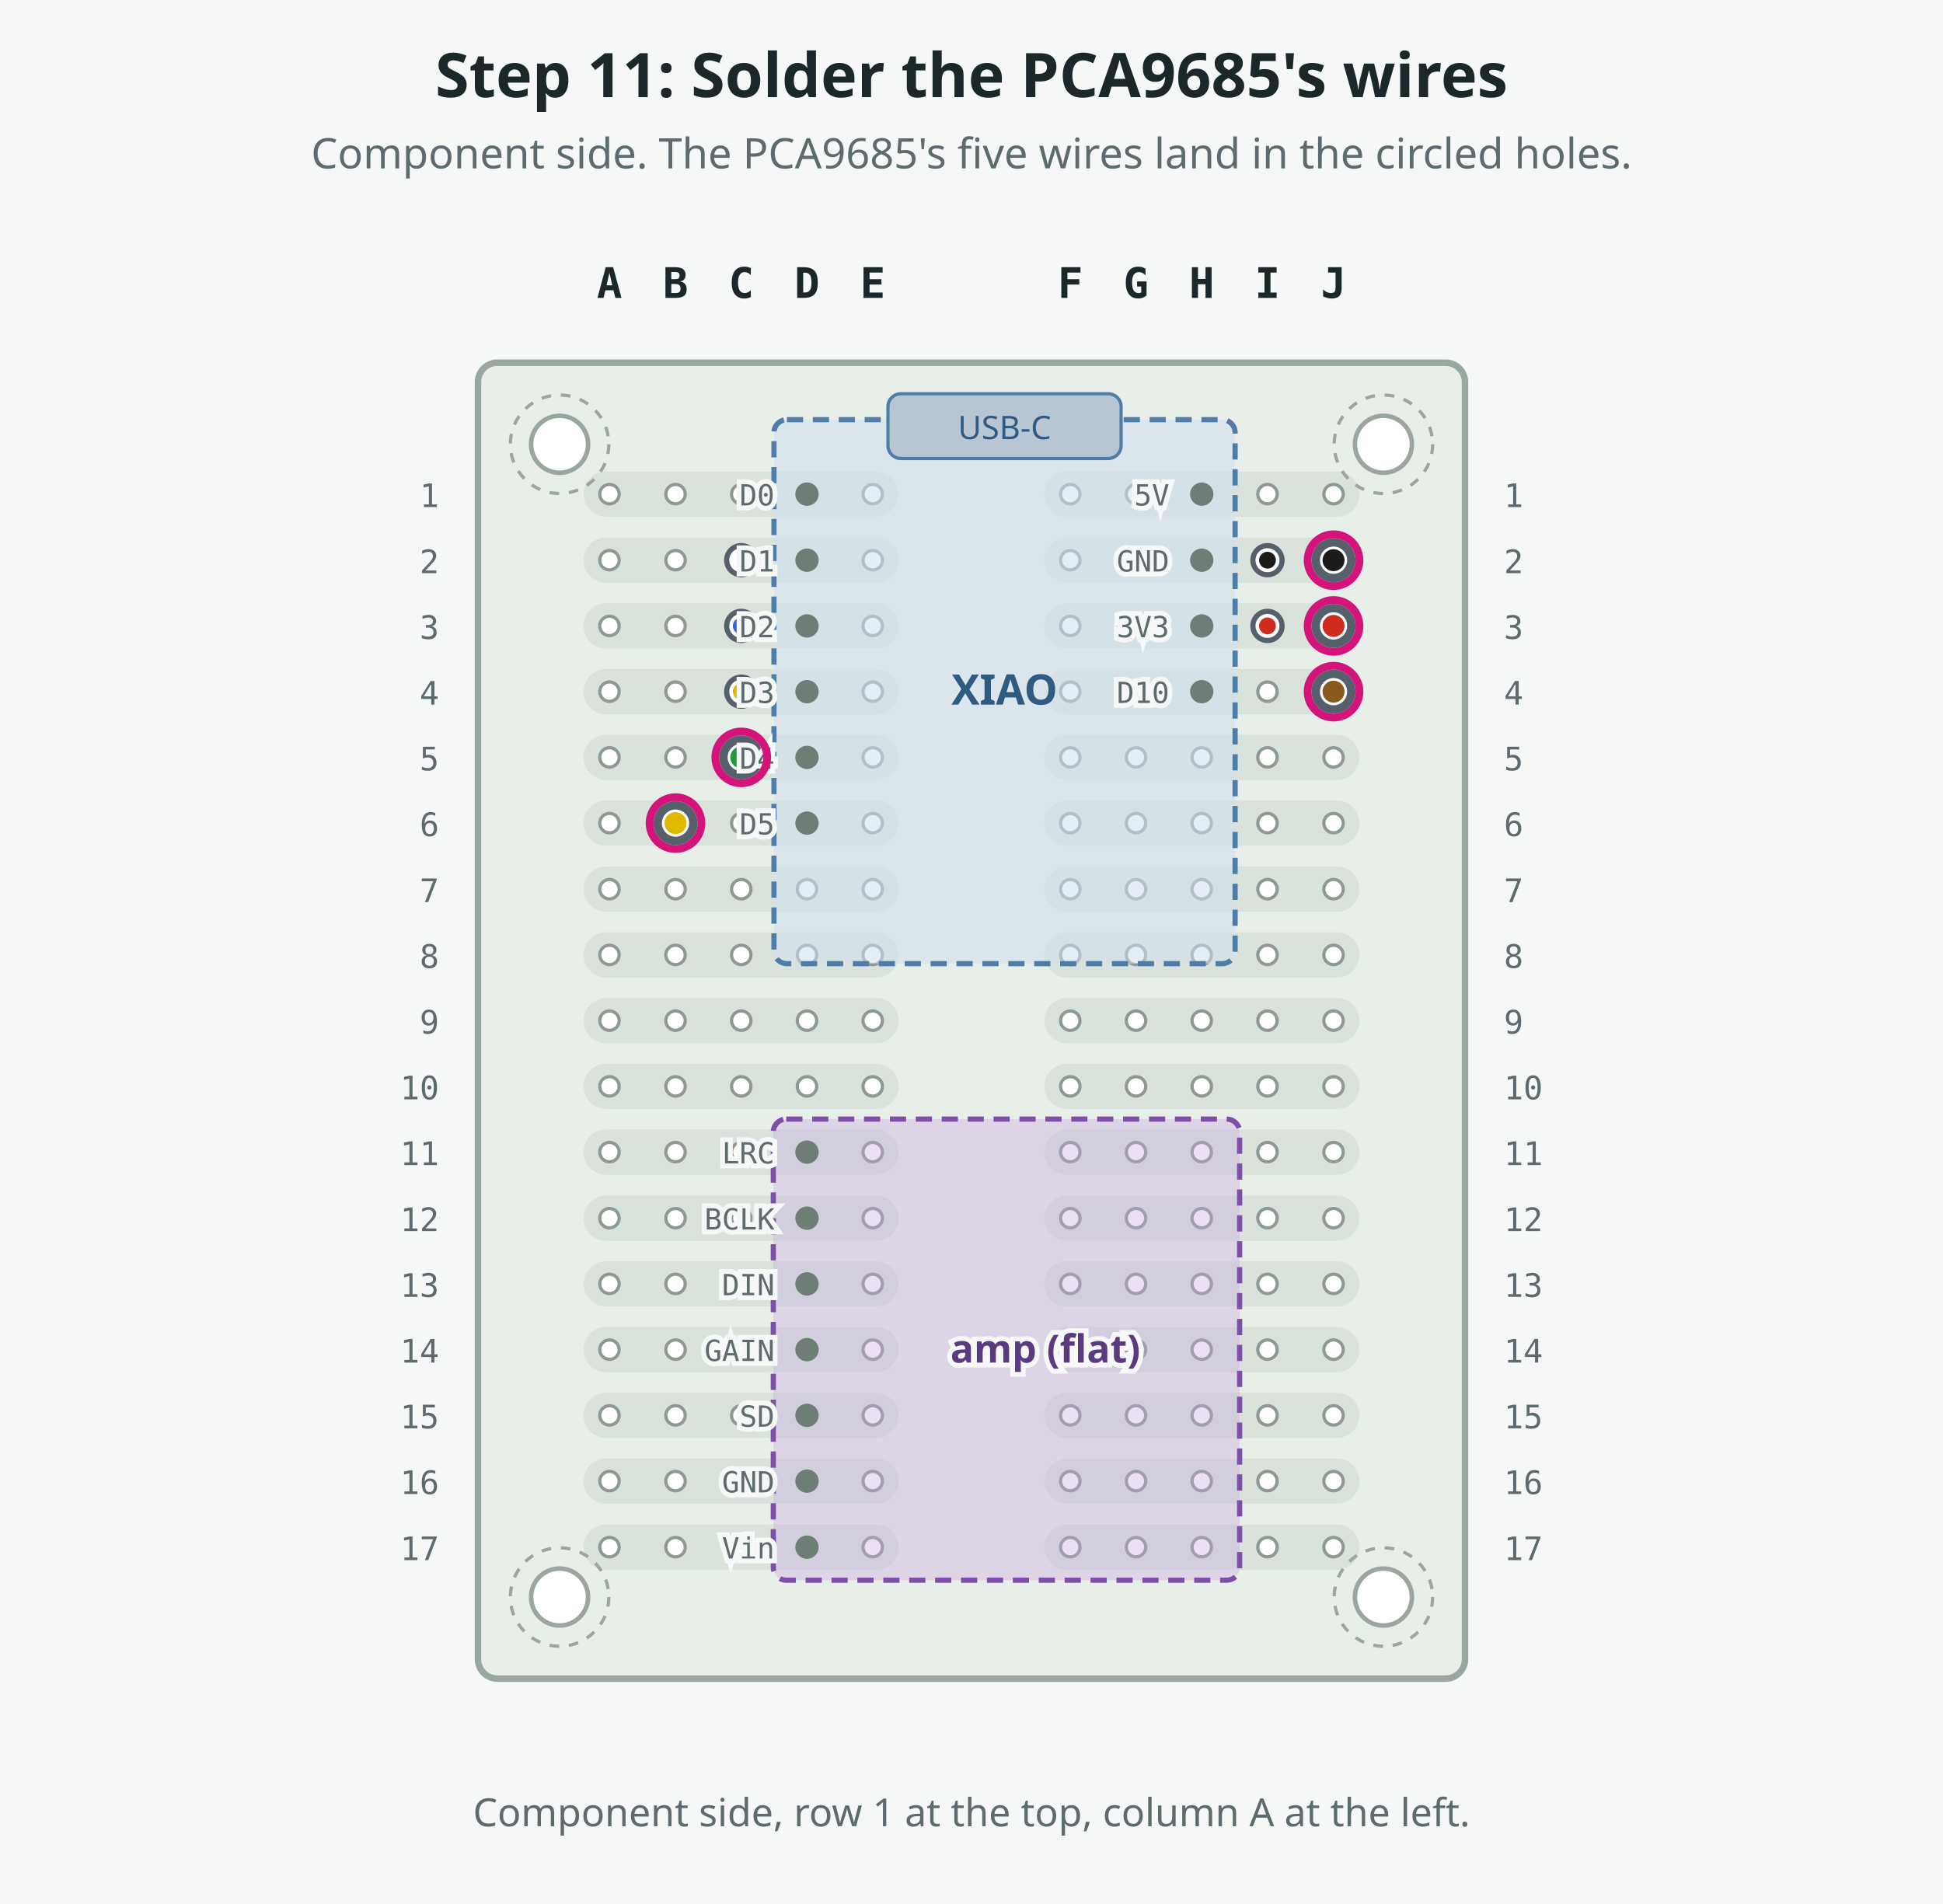
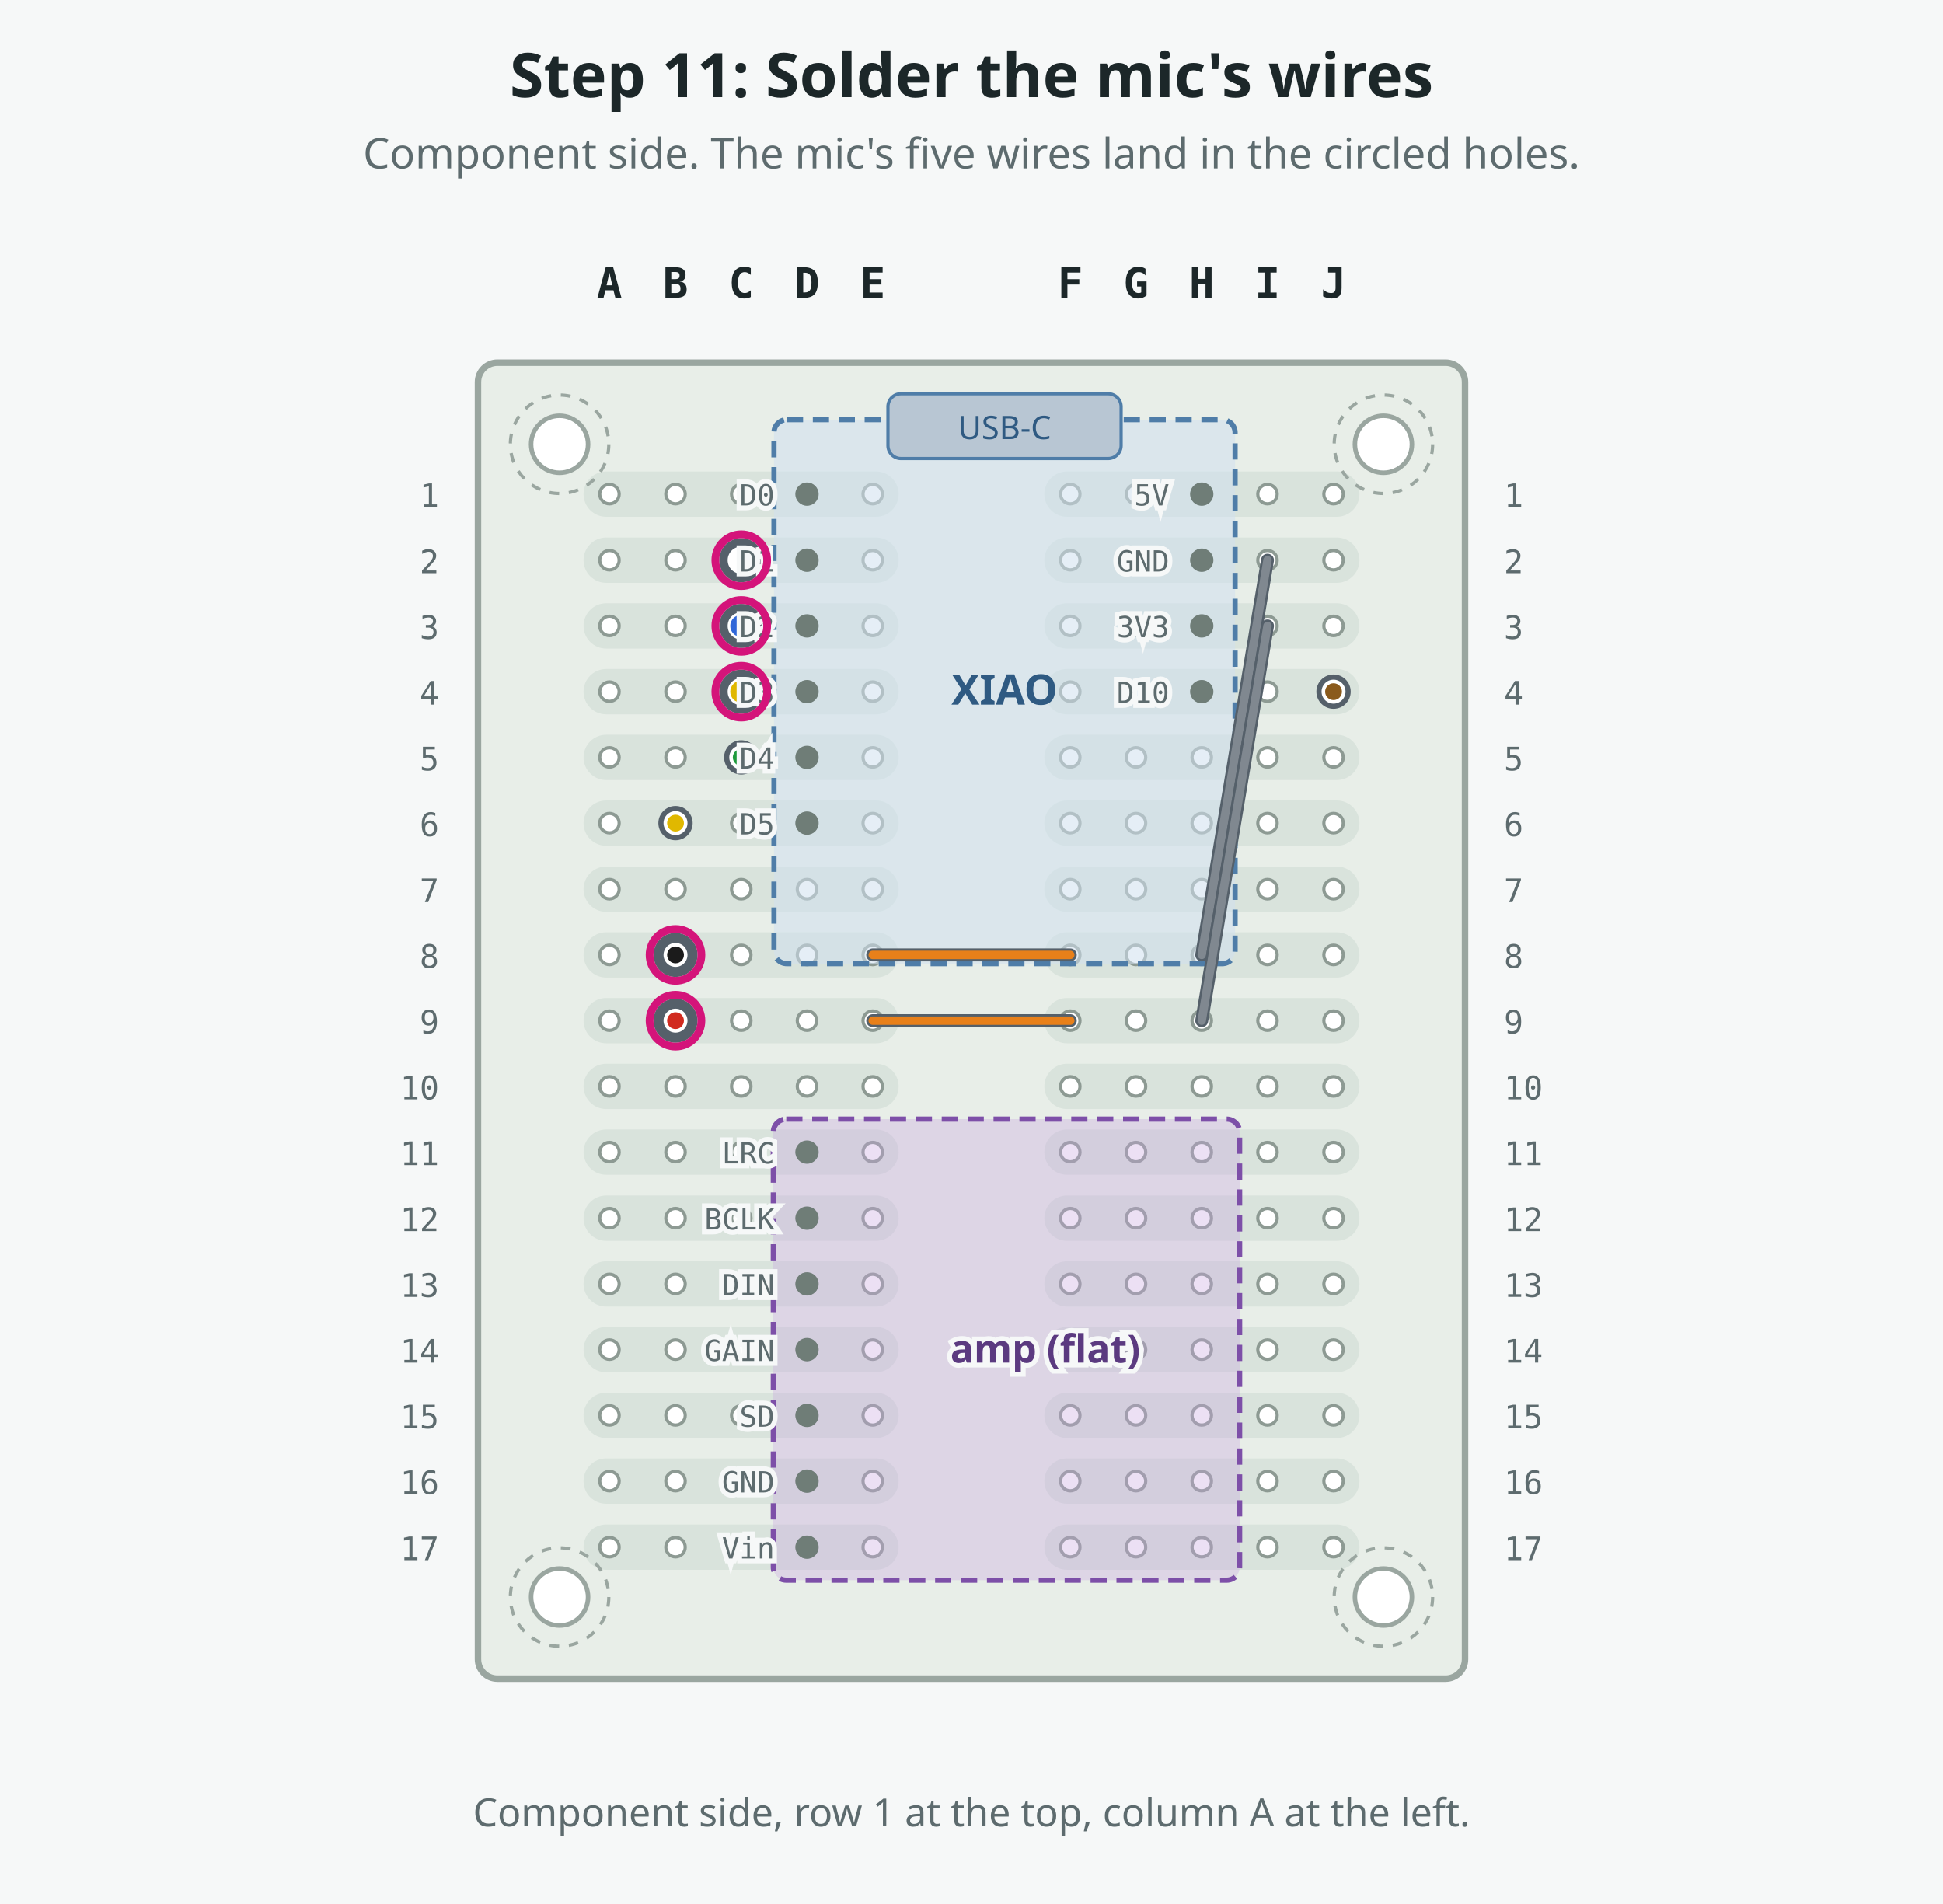
- <svg xmlns="http://www.w3.org/2000/svg" viewBox="0 0 600 588" role="img" aria-label="Step 11: Solder the PCA9685's wires. Component side. The PCA9685's five wires land in the circled holes.">
+ <svg xmlns="http://www.w3.org/2000/svg" viewBox="0 0 600 588" role="img" aria-label="Step 11: Solder the mic's wires. Component side. The mic's five wires land in the circled holes.">
  <rect width="600" height="588" fill="#f6f8f8" />
-   <text x="300.0" y="30" text-anchor="middle" font-size="19" font-weight="700" fill="#1c2729" font-family="IBM Plex Sans,ui-sans-serif,system-ui,sans-serif">Step 11: Solder the PCA9685's wires</text>
-   <text x="300.0" y="52" text-anchor="middle" font-size="13" fill="#5d6b6e" font-family="IBM Plex Sans,ui-sans-serif,system-ui,sans-serif">Component side. The PCA9685's five wires land in the circled holes.</text>
+   <text x="300.0" y="30" text-anchor="middle" font-size="19" font-weight="700" fill="#1c2729" font-family="IBM Plex Sans,ui-sans-serif,system-ui,sans-serif">Step 11: Solder the mic's wires</text>
+   <text x="300.0" y="52" text-anchor="middle" font-size="13" fill="#5d6b6e" font-family="IBM Plex Sans,ui-sans-serif,system-ui,sans-serif">Component side. The mic's five wires land in the circled holes.</text>
  <rect x="147.6" y="112.0" width="304.8" height="406.4" rx="6" fill="#e8eee8" stroke="#9aa6a0" stroke-width="2" />
  <rect x="180.2" y="145.6" width="97.3" height="14" rx="7" fill="#d9e3dc" />
  <rect x="322.5" y="145.6" width="97.3" height="14" rx="7" fill="#d9e3dc" />
  <rect x="180.2" y="166.0" width="97.3" height="14" rx="7" fill="#d9e3dc" />
  <rect x="322.5" y="166.0" width="97.3" height="14" rx="7" fill="#d9e3dc" />
  <rect x="180.2" y="186.3" width="97.3" height="14" rx="7" fill="#d9e3dc" />
  <rect x="322.5" y="186.3" width="97.3" height="14" rx="7" fill="#d9e3dc" />
  <rect x="180.2" y="206.6" width="97.3" height="14" rx="7" fill="#d9e3dc" />
  <rect x="322.5" y="206.6" width="97.3" height="14" rx="7" fill="#d9e3dc" />
  <rect x="180.2" y="226.9" width="97.3" height="14" rx="7" fill="#d9e3dc" />
  <rect x="322.5" y="226.9" width="97.3" height="14" rx="7" fill="#d9e3dc" />
  <rect x="180.2" y="247.2" width="97.3" height="14" rx="7" fill="#d9e3dc" />
  <rect x="322.5" y="247.2" width="97.3" height="14" rx="7" fill="#d9e3dc" />
  <rect x="180.2" y="267.6" width="97.3" height="14" rx="7" fill="#d9e3dc" />
  <rect x="322.5" y="267.6" width="97.3" height="14" rx="7" fill="#d9e3dc" />
  <rect x="180.2" y="287.9" width="97.3" height="14" rx="7" fill="#d9e3dc" />
  <rect x="322.5" y="287.9" width="97.3" height="14" rx="7" fill="#d9e3dc" />
  <rect x="180.2" y="308.2" width="97.3" height="14" rx="7" fill="#d9e3dc" />
  <rect x="322.5" y="308.2" width="97.3" height="14" rx="7" fill="#d9e3dc" />
  <rect x="180.2" y="328.5" width="97.3" height="14" rx="7" fill="#d9e3dc" />
  <rect x="322.5" y="328.5" width="97.3" height="14" rx="7" fill="#d9e3dc" />
  <rect x="180.2" y="348.8" width="97.3" height="14" rx="7" fill="#d9e3dc" />
  <rect x="322.5" y="348.8" width="97.3" height="14" rx="7" fill="#d9e3dc" />
  <rect x="180.2" y="369.2" width="97.3" height="14" rx="7" fill="#d9e3dc" />
  <rect x="322.5" y="369.2" width="97.3" height="14" rx="7" fill="#d9e3dc" />
  <rect x="180.2" y="389.5" width="97.3" height="14" rx="7" fill="#d9e3dc" />
  <rect x="322.5" y="389.5" width="97.3" height="14" rx="7" fill="#d9e3dc" />
  <rect x="180.2" y="409.8" width="97.3" height="14" rx="7" fill="#d9e3dc" />
  <rect x="322.5" y="409.8" width="97.3" height="14" rx="7" fill="#d9e3dc" />
  <rect x="180.2" y="430.1" width="97.3" height="14" rx="7" fill="#d9e3dc" />
  <rect x="322.5" y="430.1" width="97.3" height="14" rx="7" fill="#d9e3dc" />
  <rect x="180.2" y="450.4" width="97.3" height="14" rx="7" fill="#d9e3dc" />
  <rect x="322.5" y="450.4" width="97.3" height="14" rx="7" fill="#d9e3dc" />
  <rect x="180.2" y="470.8" width="97.3" height="14" rx="7" fill="#d9e3dc" />
  <rect x="322.5" y="470.8" width="97.3" height="14" rx="7" fill="#d9e3dc" />
  <circle cx="188.2" cy="152.6" r="3" fill="#ffffff" stroke="#8d9a93" stroke-width="1" />
  <circle cx="208.6" cy="152.6" r="3" fill="#ffffff" stroke="#8d9a93" stroke-width="1" />
  <circle cx="228.9" cy="152.6" r="3" fill="#ffffff" stroke="#8d9a93" stroke-width="1" />
  <circle cx="249.2" cy="152.6" r="3" fill="#ffffff" stroke="#8d9a93" stroke-width="1" />
  <circle cx="269.5" cy="152.6" r="3" fill="#ffffff" stroke="#8d9a93" stroke-width="1" />
  <circle cx="330.5" cy="152.6" r="3" fill="#ffffff" stroke="#8d9a93" stroke-width="1" />
  <circle cx="350.8" cy="152.6" r="3" fill="#ffffff" stroke="#8d9a93" stroke-width="1" />
  <circle cx="371.1" cy="152.6" r="3" fill="#ffffff" stroke="#8d9a93" stroke-width="1" />
  <circle cx="391.4" cy="152.6" r="3" fill="#ffffff" stroke="#8d9a93" stroke-width="1" />
  <circle cx="411.8" cy="152.6" r="3" fill="#ffffff" stroke="#8d9a93" stroke-width="1" />
  <circle cx="188.2" cy="173.0" r="3" fill="#ffffff" stroke="#8d9a93" stroke-width="1" />
  <circle cx="208.6" cy="173.0" r="3" fill="#ffffff" stroke="#8d9a93" stroke-width="1" />
  <circle cx="228.9" cy="173.0" r="3" fill="#ffffff" stroke="#8d9a93" stroke-width="1" />
  <circle cx="249.2" cy="173.0" r="3" fill="#ffffff" stroke="#8d9a93" stroke-width="1" />
  <circle cx="269.5" cy="173.0" r="3" fill="#ffffff" stroke="#8d9a93" stroke-width="1" />
  <circle cx="330.5" cy="173.0" r="3" fill="#ffffff" stroke="#8d9a93" stroke-width="1" />
  <circle cx="350.8" cy="173.0" r="3" fill="#ffffff" stroke="#8d9a93" stroke-width="1" />
  <circle cx="371.1" cy="173.0" r="3" fill="#ffffff" stroke="#8d9a93" stroke-width="1" />
  <circle cx="391.4" cy="173.0" r="3" fill="#ffffff" stroke="#8d9a93" stroke-width="1" />
  <circle cx="411.8" cy="173.0" r="3" fill="#ffffff" stroke="#8d9a93" stroke-width="1" />
  <circle cx="188.2" cy="193.3" r="3" fill="#ffffff" stroke="#8d9a93" stroke-width="1" />
  <circle cx="208.6" cy="193.3" r="3" fill="#ffffff" stroke="#8d9a93" stroke-width="1" />
  <circle cx="228.9" cy="193.3" r="3" fill="#ffffff" stroke="#8d9a93" stroke-width="1" />
  <circle cx="249.2" cy="193.3" r="3" fill="#ffffff" stroke="#8d9a93" stroke-width="1" />
  <circle cx="269.5" cy="193.3" r="3" fill="#ffffff" stroke="#8d9a93" stroke-width="1" />
  <circle cx="330.5" cy="193.3" r="3" fill="#ffffff" stroke="#8d9a93" stroke-width="1" />
  <circle cx="350.8" cy="193.3" r="3" fill="#ffffff" stroke="#8d9a93" stroke-width="1" />
  <circle cx="371.1" cy="193.3" r="3" fill="#ffffff" stroke="#8d9a93" stroke-width="1" />
  <circle cx="391.4" cy="193.3" r="3" fill="#ffffff" stroke="#8d9a93" stroke-width="1" />
  <circle cx="411.8" cy="193.3" r="3" fill="#ffffff" stroke="#8d9a93" stroke-width="1" />
  <circle cx="188.2" cy="213.6" r="3" fill="#ffffff" stroke="#8d9a93" stroke-width="1" />
  <circle cx="208.6" cy="213.6" r="3" fill="#ffffff" stroke="#8d9a93" stroke-width="1" />
  <circle cx="228.9" cy="213.6" r="3" fill="#ffffff" stroke="#8d9a93" stroke-width="1" />
  <circle cx="249.2" cy="213.6" r="3" fill="#ffffff" stroke="#8d9a93" stroke-width="1" />
  <circle cx="269.5" cy="213.6" r="3" fill="#ffffff" stroke="#8d9a93" stroke-width="1" />
  <circle cx="330.5" cy="213.6" r="3" fill="#ffffff" stroke="#8d9a93" stroke-width="1" />
  <circle cx="350.8" cy="213.6" r="3" fill="#ffffff" stroke="#8d9a93" stroke-width="1" />
  <circle cx="371.1" cy="213.6" r="3" fill="#ffffff" stroke="#8d9a93" stroke-width="1" />
  <circle cx="391.4" cy="213.6" r="3" fill="#ffffff" stroke="#8d9a93" stroke-width="1" />
  <circle cx="411.8" cy="213.6" r="3" fill="#ffffff" stroke="#8d9a93" stroke-width="1" />
  <circle cx="188.2" cy="233.9" r="3" fill="#ffffff" stroke="#8d9a93" stroke-width="1" />
  <circle cx="208.6" cy="233.9" r="3" fill="#ffffff" stroke="#8d9a93" stroke-width="1" />
  <circle cx="228.9" cy="233.9" r="3" fill="#ffffff" stroke="#8d9a93" stroke-width="1" />
  <circle cx="249.2" cy="233.9" r="3" fill="#ffffff" stroke="#8d9a93" stroke-width="1" />
  <circle cx="269.5" cy="233.9" r="3" fill="#ffffff" stroke="#8d9a93" stroke-width="1" />
  <circle cx="330.5" cy="233.9" r="3" fill="#ffffff" stroke="#8d9a93" stroke-width="1" />
  <circle cx="350.8" cy="233.9" r="3" fill="#ffffff" stroke="#8d9a93" stroke-width="1" />
  <circle cx="371.1" cy="233.9" r="3" fill="#ffffff" stroke="#8d9a93" stroke-width="1" />
  <circle cx="391.4" cy="233.9" r="3" fill="#ffffff" stroke="#8d9a93" stroke-width="1" />
  <circle cx="411.8" cy="233.9" r="3" fill="#ffffff" stroke="#8d9a93" stroke-width="1" />
  <circle cx="188.2" cy="254.2" r="3" fill="#ffffff" stroke="#8d9a93" stroke-width="1" />
  <circle cx="208.6" cy="254.2" r="3" fill="#ffffff" stroke="#8d9a93" stroke-width="1" />
  <circle cx="228.9" cy="254.2" r="3" fill="#ffffff" stroke="#8d9a93" stroke-width="1" />
  <circle cx="249.2" cy="254.2" r="3" fill="#ffffff" stroke="#8d9a93" stroke-width="1" />
  <circle cx="269.5" cy="254.2" r="3" fill="#ffffff" stroke="#8d9a93" stroke-width="1" />
  <circle cx="330.5" cy="254.2" r="3" fill="#ffffff" stroke="#8d9a93" stroke-width="1" />
  <circle cx="350.8" cy="254.2" r="3" fill="#ffffff" stroke="#8d9a93" stroke-width="1" />
  <circle cx="371.1" cy="254.2" r="3" fill="#ffffff" stroke="#8d9a93" stroke-width="1" />
  <circle cx="391.4" cy="254.2" r="3" fill="#ffffff" stroke="#8d9a93" stroke-width="1" />
  <circle cx="411.8" cy="254.2" r="3" fill="#ffffff" stroke="#8d9a93" stroke-width="1" />
  <circle cx="188.2" cy="274.6" r="3" fill="#ffffff" stroke="#8d9a93" stroke-width="1" />
  <circle cx="208.6" cy="274.6" r="3" fill="#ffffff" stroke="#8d9a93" stroke-width="1" />
  <circle cx="228.9" cy="274.6" r="3" fill="#ffffff" stroke="#8d9a93" stroke-width="1" />
  <circle cx="249.2" cy="274.6" r="3" fill="#ffffff" stroke="#8d9a93" stroke-width="1" />
  <circle cx="269.5" cy="274.6" r="3" fill="#ffffff" stroke="#8d9a93" stroke-width="1" />
  <circle cx="330.5" cy="274.6" r="3" fill="#ffffff" stroke="#8d9a93" stroke-width="1" />
  <circle cx="350.8" cy="274.6" r="3" fill="#ffffff" stroke="#8d9a93" stroke-width="1" />
  <circle cx="371.1" cy="274.6" r="3" fill="#ffffff" stroke="#8d9a93" stroke-width="1" />
  <circle cx="391.4" cy="274.6" r="3" fill="#ffffff" stroke="#8d9a93" stroke-width="1" />
  <circle cx="411.8" cy="274.6" r="3" fill="#ffffff" stroke="#8d9a93" stroke-width="1" />
  <circle cx="188.2" cy="294.9" r="3" fill="#ffffff" stroke="#8d9a93" stroke-width="1" />
  <circle cx="208.6" cy="294.9" r="3" fill="#ffffff" stroke="#8d9a93" stroke-width="1" />
  <circle cx="228.9" cy="294.9" r="3" fill="#ffffff" stroke="#8d9a93" stroke-width="1" />
  <circle cx="249.2" cy="294.9" r="3" fill="#ffffff" stroke="#8d9a93" stroke-width="1" />
  <circle cx="269.5" cy="294.9" r="3" fill="#ffffff" stroke="#8d9a93" stroke-width="1" />
  <circle cx="330.5" cy="294.9" r="3" fill="#ffffff" stroke="#8d9a93" stroke-width="1" />
  <circle cx="350.8" cy="294.9" r="3" fill="#ffffff" stroke="#8d9a93" stroke-width="1" />
  <circle cx="371.1" cy="294.9" r="3" fill="#ffffff" stroke="#8d9a93" stroke-width="1" />
  <circle cx="391.4" cy="294.9" r="3" fill="#ffffff" stroke="#8d9a93" stroke-width="1" />
  <circle cx="411.8" cy="294.9" r="3" fill="#ffffff" stroke="#8d9a93" stroke-width="1" />
  <circle cx="188.2" cy="315.2" r="3" fill="#ffffff" stroke="#8d9a93" stroke-width="1" />
  <circle cx="208.6" cy="315.2" r="3" fill="#ffffff" stroke="#8d9a93" stroke-width="1" />
  <circle cx="228.9" cy="315.2" r="3" fill="#ffffff" stroke="#8d9a93" stroke-width="1" />
  <circle cx="249.2" cy="315.2" r="3" fill="#ffffff" stroke="#8d9a93" stroke-width="1" />
  <circle cx="269.5" cy="315.2" r="3" fill="#ffffff" stroke="#8d9a93" stroke-width="1" />
  <circle cx="330.5" cy="315.2" r="3" fill="#ffffff" stroke="#8d9a93" stroke-width="1" />
  <circle cx="350.8" cy="315.2" r="3" fill="#ffffff" stroke="#8d9a93" stroke-width="1" />
  <circle cx="371.1" cy="315.2" r="3" fill="#ffffff" stroke="#8d9a93" stroke-width="1" />
  <circle cx="391.4" cy="315.2" r="3" fill="#ffffff" stroke="#8d9a93" stroke-width="1" />
  <circle cx="411.8" cy="315.2" r="3" fill="#ffffff" stroke="#8d9a93" stroke-width="1" />
  <circle cx="188.2" cy="335.5" r="3" fill="#ffffff" stroke="#8d9a93" stroke-width="1" />
  <circle cx="208.6" cy="335.5" r="3" fill="#ffffff" stroke="#8d9a93" stroke-width="1" />
  <circle cx="228.9" cy="335.5" r="3" fill="#ffffff" stroke="#8d9a93" stroke-width="1" />
  <circle cx="249.2" cy="335.5" r="3" fill="#ffffff" stroke="#8d9a93" stroke-width="1" />
  <circle cx="269.5" cy="335.5" r="3" fill="#ffffff" stroke="#8d9a93" stroke-width="1" />
  <circle cx="330.5" cy="335.5" r="3" fill="#ffffff" stroke="#8d9a93" stroke-width="1" />
  <circle cx="350.8" cy="335.5" r="3" fill="#ffffff" stroke="#8d9a93" stroke-width="1" />
  <circle cx="371.1" cy="335.5" r="3" fill="#ffffff" stroke="#8d9a93" stroke-width="1" />
  <circle cx="391.4" cy="335.5" r="3" fill="#ffffff" stroke="#8d9a93" stroke-width="1" />
  <circle cx="411.8" cy="335.5" r="3" fill="#ffffff" stroke="#8d9a93" stroke-width="1" />
  <circle cx="188.2" cy="355.8" r="3" fill="#ffffff" stroke="#8d9a93" stroke-width="1" />
  <circle cx="208.6" cy="355.8" r="3" fill="#ffffff" stroke="#8d9a93" stroke-width="1" />
  <circle cx="228.9" cy="355.8" r="3" fill="#ffffff" stroke="#8d9a93" stroke-width="1" />
  <circle cx="249.2" cy="355.8" r="3" fill="#ffffff" stroke="#8d9a93" stroke-width="1" />
  <circle cx="269.5" cy="355.8" r="3" fill="#ffffff" stroke="#8d9a93" stroke-width="1" />
  <circle cx="330.5" cy="355.8" r="3" fill="#ffffff" stroke="#8d9a93" stroke-width="1" />
  <circle cx="350.8" cy="355.8" r="3" fill="#ffffff" stroke="#8d9a93" stroke-width="1" />
  <circle cx="371.1" cy="355.8" r="3" fill="#ffffff" stroke="#8d9a93" stroke-width="1" />
  <circle cx="391.4" cy="355.8" r="3" fill="#ffffff" stroke="#8d9a93" stroke-width="1" />
  <circle cx="411.8" cy="355.8" r="3" fill="#ffffff" stroke="#8d9a93" stroke-width="1" />
  <circle cx="188.2" cy="376.2" r="3" fill="#ffffff" stroke="#8d9a93" stroke-width="1" />
  <circle cx="208.6" cy="376.2" r="3" fill="#ffffff" stroke="#8d9a93" stroke-width="1" />
  <circle cx="228.9" cy="376.2" r="3" fill="#ffffff" stroke="#8d9a93" stroke-width="1" />
  <circle cx="249.2" cy="376.2" r="3" fill="#ffffff" stroke="#8d9a93" stroke-width="1" />
  <circle cx="269.5" cy="376.2" r="3" fill="#ffffff" stroke="#8d9a93" stroke-width="1" />
  <circle cx="330.5" cy="376.2" r="3" fill="#ffffff" stroke="#8d9a93" stroke-width="1" />
  <circle cx="350.8" cy="376.2" r="3" fill="#ffffff" stroke="#8d9a93" stroke-width="1" />
  <circle cx="371.1" cy="376.2" r="3" fill="#ffffff" stroke="#8d9a93" stroke-width="1" />
  <circle cx="391.4" cy="376.2" r="3" fill="#ffffff" stroke="#8d9a93" stroke-width="1" />
  <circle cx="411.8" cy="376.2" r="3" fill="#ffffff" stroke="#8d9a93" stroke-width="1" />
  <circle cx="188.2" cy="396.5" r="3" fill="#ffffff" stroke="#8d9a93" stroke-width="1" />
  <circle cx="208.6" cy="396.5" r="3" fill="#ffffff" stroke="#8d9a93" stroke-width="1" />
  <circle cx="228.9" cy="396.5" r="3" fill="#ffffff" stroke="#8d9a93" stroke-width="1" />
  <circle cx="249.2" cy="396.5" r="3" fill="#ffffff" stroke="#8d9a93" stroke-width="1" />
  <circle cx="269.5" cy="396.5" r="3" fill="#ffffff" stroke="#8d9a93" stroke-width="1" />
  <circle cx="330.5" cy="396.5" r="3" fill="#ffffff" stroke="#8d9a93" stroke-width="1" />
  <circle cx="350.8" cy="396.5" r="3" fill="#ffffff" stroke="#8d9a93" stroke-width="1" />
  <circle cx="371.1" cy="396.5" r="3" fill="#ffffff" stroke="#8d9a93" stroke-width="1" />
  <circle cx="391.4" cy="396.5" r="3" fill="#ffffff" stroke="#8d9a93" stroke-width="1" />
  <circle cx="411.8" cy="396.5" r="3" fill="#ffffff" stroke="#8d9a93" stroke-width="1" />
  <circle cx="188.2" cy="416.8" r="3" fill="#ffffff" stroke="#8d9a93" stroke-width="1" />
  <circle cx="208.6" cy="416.8" r="3" fill="#ffffff" stroke="#8d9a93" stroke-width="1" />
  <circle cx="228.9" cy="416.8" r="3" fill="#ffffff" stroke="#8d9a93" stroke-width="1" />
  <circle cx="249.2" cy="416.8" r="3" fill="#ffffff" stroke="#8d9a93" stroke-width="1" />
  <circle cx="269.5" cy="416.8" r="3" fill="#ffffff" stroke="#8d9a93" stroke-width="1" />
  <circle cx="330.5" cy="416.8" r="3" fill="#ffffff" stroke="#8d9a93" stroke-width="1" />
  <circle cx="350.8" cy="416.8" r="3" fill="#ffffff" stroke="#8d9a93" stroke-width="1" />
  <circle cx="371.1" cy="416.8" r="3" fill="#ffffff" stroke="#8d9a93" stroke-width="1" />
  <circle cx="391.4" cy="416.8" r="3" fill="#ffffff" stroke="#8d9a93" stroke-width="1" />
  <circle cx="411.8" cy="416.8" r="3" fill="#ffffff" stroke="#8d9a93" stroke-width="1" />
  <circle cx="188.2" cy="437.1" r="3" fill="#ffffff" stroke="#8d9a93" stroke-width="1" />
  <circle cx="208.6" cy="437.1" r="3" fill="#ffffff" stroke="#8d9a93" stroke-width="1" />
  <circle cx="228.9" cy="437.1" r="3" fill="#ffffff" stroke="#8d9a93" stroke-width="1" />
  <circle cx="249.2" cy="437.1" r="3" fill="#ffffff" stroke="#8d9a93" stroke-width="1" />
  <circle cx="269.5" cy="437.1" r="3" fill="#ffffff" stroke="#8d9a93" stroke-width="1" />
  <circle cx="330.5" cy="437.1" r="3" fill="#ffffff" stroke="#8d9a93" stroke-width="1" />
  <circle cx="350.8" cy="437.1" r="3" fill="#ffffff" stroke="#8d9a93" stroke-width="1" />
  <circle cx="371.1" cy="437.1" r="3" fill="#ffffff" stroke="#8d9a93" stroke-width="1" />
  <circle cx="391.4" cy="437.1" r="3" fill="#ffffff" stroke="#8d9a93" stroke-width="1" />
  <circle cx="411.8" cy="437.1" r="3" fill="#ffffff" stroke="#8d9a93" stroke-width="1" />
  <circle cx="188.2" cy="457.4" r="3" fill="#ffffff" stroke="#8d9a93" stroke-width="1" />
  <circle cx="208.6" cy="457.4" r="3" fill="#ffffff" stroke="#8d9a93" stroke-width="1" />
  <circle cx="228.9" cy="457.4" r="3" fill="#ffffff" stroke="#8d9a93" stroke-width="1" />
  <circle cx="249.2" cy="457.4" r="3" fill="#ffffff" stroke="#8d9a93" stroke-width="1" />
  <circle cx="269.5" cy="457.4" r="3" fill="#ffffff" stroke="#8d9a93" stroke-width="1" />
  <circle cx="330.5" cy="457.4" r="3" fill="#ffffff" stroke="#8d9a93" stroke-width="1" />
  <circle cx="350.8" cy="457.4" r="3" fill="#ffffff" stroke="#8d9a93" stroke-width="1" />
  <circle cx="371.1" cy="457.4" r="3" fill="#ffffff" stroke="#8d9a93" stroke-width="1" />
  <circle cx="391.4" cy="457.4" r="3" fill="#ffffff" stroke="#8d9a93" stroke-width="1" />
  <circle cx="411.8" cy="457.4" r="3" fill="#ffffff" stroke="#8d9a93" stroke-width="1" />
  <circle cx="188.2" cy="477.8" r="3" fill="#ffffff" stroke="#8d9a93" stroke-width="1" />
  <circle cx="208.6" cy="477.8" r="3" fill="#ffffff" stroke="#8d9a93" stroke-width="1" />
  <circle cx="228.9" cy="477.8" r="3" fill="#ffffff" stroke="#8d9a93" stroke-width="1" />
  <circle cx="249.2" cy="477.8" r="3" fill="#ffffff" stroke="#8d9a93" stroke-width="1" />
  <circle cx="269.5" cy="477.8" r="3" fill="#ffffff" stroke="#8d9a93" stroke-width="1" />
  <circle cx="330.5" cy="477.8" r="3" fill="#ffffff" stroke="#8d9a93" stroke-width="1" />
  <circle cx="350.8" cy="477.8" r="3" fill="#ffffff" stroke="#8d9a93" stroke-width="1" />
  <circle cx="371.1" cy="477.8" r="3" fill="#ffffff" stroke="#8d9a93" stroke-width="1" />
  <circle cx="391.4" cy="477.8" r="3" fill="#ffffff" stroke="#8d9a93" stroke-width="1" />
  <circle cx="411.8" cy="477.8" r="3" fill="#ffffff" stroke="#8d9a93" stroke-width="1" />
  <circle cx="172.8" cy="137.2" r="15.2" fill="none" stroke="#9aa6a0" stroke-width="1" stroke-dasharray="3 3" />
  <circle cx="172.8" cy="137.2" r="8.8" fill="#ffffff" stroke="#9aa6a0" stroke-width="1.4" />
  <circle cx="172.8" cy="493.2" r="15.2" fill="none" stroke="#9aa6a0" stroke-width="1" stroke-dasharray="3 3" />
  <circle cx="172.8" cy="493.2" r="8.8" fill="#ffffff" stroke="#9aa6a0" stroke-width="1.4" />
  <circle cx="427.2" cy="137.2" r="15.2" fill="none" stroke="#9aa6a0" stroke-width="1" stroke-dasharray="3 3" />
  <circle cx="427.2" cy="137.2" r="8.8" fill="#ffffff" stroke="#9aa6a0" stroke-width="1.4" />
  <circle cx="427.2" cy="493.2" r="15.2" fill="none" stroke="#9aa6a0" stroke-width="1" stroke-dasharray="3 3" />
  <circle cx="427.2" cy="493.2" r="8.8" fill="#ffffff" stroke="#9aa6a0" stroke-width="1.4" />
  <text x="188.2" y="92" text-anchor="middle" font-size="13" font-weight="700" fill="#1c2729" font-family="IBM Plex Mono,ui-monospace,SFMono-Regular,Menlo,monospace">A</text>
  <text x="208.6" y="92" text-anchor="middle" font-size="13" font-weight="700" fill="#1c2729" font-family="IBM Plex Mono,ui-monospace,SFMono-Regular,Menlo,monospace">B</text>
  <text x="228.9" y="92" text-anchor="middle" font-size="13" font-weight="700" fill="#1c2729" font-family="IBM Plex Mono,ui-monospace,SFMono-Regular,Menlo,monospace">C</text>
  <text x="249.2" y="92" text-anchor="middle" font-size="13" font-weight="700" fill="#1c2729" font-family="IBM Plex Mono,ui-monospace,SFMono-Regular,Menlo,monospace">D</text>
  <text x="269.5" y="92" text-anchor="middle" font-size="13" font-weight="700" fill="#1c2729" font-family="IBM Plex Mono,ui-monospace,SFMono-Regular,Menlo,monospace">E</text>
  <text x="330.5" y="92" text-anchor="middle" font-size="13" font-weight="700" fill="#1c2729" font-family="IBM Plex Mono,ui-monospace,SFMono-Regular,Menlo,monospace">F</text>
  <text x="350.8" y="92" text-anchor="middle" font-size="13" font-weight="700" fill="#1c2729" font-family="IBM Plex Mono,ui-monospace,SFMono-Regular,Menlo,monospace">G</text>
  <text x="371.1" y="92" text-anchor="middle" font-size="13" font-weight="700" fill="#1c2729" font-family="IBM Plex Mono,ui-monospace,SFMono-Regular,Menlo,monospace">H</text>
  <text x="391.4" y="92" text-anchor="middle" font-size="13" font-weight="700" fill="#1c2729" font-family="IBM Plex Mono,ui-monospace,SFMono-Regular,Menlo,monospace">I</text>
  <text x="411.8" y="92" text-anchor="middle" font-size="13" font-weight="700" fill="#1c2729" font-family="IBM Plex Mono,ui-monospace,SFMono-Regular,Menlo,monospace">J</text>
  <text x="135.6" y="156.6" text-anchor="end" font-size="10" fill="#5d6b6e" font-family="IBM Plex Mono,ui-monospace,SFMono-Regular,Menlo,monospace">1</text>
  <text x="464.4" y="156.6" font-size="10" fill="#5d6b6e" font-family="IBM Plex Mono,ui-monospace,SFMono-Regular,Menlo,monospace">1</text>
  <text x="135.6" y="177.0" text-anchor="end" font-size="10" fill="#5d6b6e" font-family="IBM Plex Mono,ui-monospace,SFMono-Regular,Menlo,monospace">2</text>
  <text x="464.4" y="177.0" font-size="10" fill="#5d6b6e" font-family="IBM Plex Mono,ui-monospace,SFMono-Regular,Menlo,monospace">2</text>
  <text x="135.6" y="197.3" text-anchor="end" font-size="10" fill="#5d6b6e" font-family="IBM Plex Mono,ui-monospace,SFMono-Regular,Menlo,monospace">3</text>
  <text x="464.4" y="197.3" font-size="10" fill="#5d6b6e" font-family="IBM Plex Mono,ui-monospace,SFMono-Regular,Menlo,monospace">3</text>
  <text x="135.6" y="217.6" text-anchor="end" font-size="10" fill="#5d6b6e" font-family="IBM Plex Mono,ui-monospace,SFMono-Regular,Menlo,monospace">4</text>
  <text x="464.4" y="217.6" font-size="10" fill="#5d6b6e" font-family="IBM Plex Mono,ui-monospace,SFMono-Regular,Menlo,monospace">4</text>
  <text x="135.6" y="237.9" text-anchor="end" font-size="10" fill="#5d6b6e" font-family="IBM Plex Mono,ui-monospace,SFMono-Regular,Menlo,monospace">5</text>
  <text x="464.4" y="237.9" font-size="10" fill="#5d6b6e" font-family="IBM Plex Mono,ui-monospace,SFMono-Regular,Menlo,monospace">5</text>
  <text x="135.6" y="258.2" text-anchor="end" font-size="10" fill="#5d6b6e" font-family="IBM Plex Mono,ui-monospace,SFMono-Regular,Menlo,monospace">6</text>
  <text x="464.4" y="258.2" font-size="10" fill="#5d6b6e" font-family="IBM Plex Mono,ui-monospace,SFMono-Regular,Menlo,monospace">6</text>
  <text x="135.6" y="278.6" text-anchor="end" font-size="10" fill="#5d6b6e" font-family="IBM Plex Mono,ui-monospace,SFMono-Regular,Menlo,monospace">7</text>
  <text x="464.4" y="278.6" font-size="10" fill="#5d6b6e" font-family="IBM Plex Mono,ui-monospace,SFMono-Regular,Menlo,monospace">7</text>
  <text x="135.6" y="298.9" text-anchor="end" font-size="10" fill="#5d6b6e" font-family="IBM Plex Mono,ui-monospace,SFMono-Regular,Menlo,monospace">8</text>
  <text x="464.4" y="298.9" font-size="10" fill="#5d6b6e" font-family="IBM Plex Mono,ui-monospace,SFMono-Regular,Menlo,monospace">8</text>
  <text x="135.6" y="319.2" text-anchor="end" font-size="10" fill="#5d6b6e" font-family="IBM Plex Mono,ui-monospace,SFMono-Regular,Menlo,monospace">9</text>
  <text x="464.4" y="319.2" font-size="10" fill="#5d6b6e" font-family="IBM Plex Mono,ui-monospace,SFMono-Regular,Menlo,monospace">9</text>
  <text x="135.6" y="339.5" text-anchor="end" font-size="10" fill="#5d6b6e" font-family="IBM Plex Mono,ui-monospace,SFMono-Regular,Menlo,monospace">10</text>
  <text x="464.4" y="339.5" font-size="10" fill="#5d6b6e" font-family="IBM Plex Mono,ui-monospace,SFMono-Regular,Menlo,monospace">10</text>
  <text x="135.6" y="359.8" text-anchor="end" font-size="10" fill="#5d6b6e" font-family="IBM Plex Mono,ui-monospace,SFMono-Regular,Menlo,monospace">11</text>
  <text x="464.4" y="359.8" font-size="10" fill="#5d6b6e" font-family="IBM Plex Mono,ui-monospace,SFMono-Regular,Menlo,monospace">11</text>
  <text x="135.6" y="380.2" text-anchor="end" font-size="10" fill="#5d6b6e" font-family="IBM Plex Mono,ui-monospace,SFMono-Regular,Menlo,monospace">12</text>
  <text x="464.4" y="380.2" font-size="10" fill="#5d6b6e" font-family="IBM Plex Mono,ui-monospace,SFMono-Regular,Menlo,monospace">12</text>
  <text x="135.6" y="400.5" text-anchor="end" font-size="10" fill="#5d6b6e" font-family="IBM Plex Mono,ui-monospace,SFMono-Regular,Menlo,monospace">13</text>
  <text x="464.4" y="400.5" font-size="10" fill="#5d6b6e" font-family="IBM Plex Mono,ui-monospace,SFMono-Regular,Menlo,monospace">13</text>
  <text x="135.6" y="420.8" text-anchor="end" font-size="10" fill="#5d6b6e" font-family="IBM Plex Mono,ui-monospace,SFMono-Regular,Menlo,monospace">14</text>
  <text x="464.4" y="420.8" font-size="10" fill="#5d6b6e" font-family="IBM Plex Mono,ui-monospace,SFMono-Regular,Menlo,monospace">14</text>
  <text x="135.6" y="441.1" text-anchor="end" font-size="10" fill="#5d6b6e" font-family="IBM Plex Mono,ui-monospace,SFMono-Regular,Menlo,monospace">15</text>
  <text x="464.4" y="441.1" font-size="10" fill="#5d6b6e" font-family="IBM Plex Mono,ui-monospace,SFMono-Regular,Menlo,monospace">15</text>
  <text x="135.6" y="461.4" text-anchor="end" font-size="10" fill="#5d6b6e" font-family="IBM Plex Mono,ui-monospace,SFMono-Regular,Menlo,monospace">16</text>
  <text x="464.4" y="461.4" font-size="10" fill="#5d6b6e" font-family="IBM Plex Mono,ui-monospace,SFMono-Regular,Menlo,monospace">16</text>
  <text x="135.6" y="481.8" text-anchor="end" font-size="10" fill="#5d6b6e" font-family="IBM Plex Mono,ui-monospace,SFMono-Regular,Menlo,monospace">17</text>
  <text x="464.4" y="481.8" font-size="10" fill="#5d6b6e" font-family="IBM Plex Mono,ui-monospace,SFMono-Regular,Menlo,monospace">17</text>
  <rect x="239.0" y="129.6" width="142.4" height="168.0" rx="4" fill="#cfe0ef" fill-opacity="0.55" stroke="#4f7da8" stroke-width="1.6" stroke-dasharray="5 3" />
  <rect x="274.2" y="121.6" width="72" height="20" rx="4" fill="#b8c6d3" stroke="#4f7da8" />
  <text x="310.2" y="135.6" text-anchor="middle" font-size="10" fill="#2f5a82" font-family="IBM Plex Sans,ui-sans-serif,system-ui,sans-serif">USB-C</text>
  <text x="310.2" y="217.6" text-anchor="middle" font-size="13" font-weight="700" fill="#2f5a82" font-family="IBM Plex Sans,ui-sans-serif,system-ui,sans-serif">XIAO</text>
  <rect x="238.8" y="345.6" width="144.0" height="142.4" rx="4" fill="#c9a6e0" fill-opacity="0.35" stroke="#7d4fa8" stroke-width="1.6" stroke-dasharray="5 3" />
  <text x="322.8" y="420.8" text-anchor="middle" font-size="12" font-weight="700" fill="#5b3a80" stroke="#f6f8f8" stroke-width="3" paint-order="stroke" font-family="IBM Plex Sans,ui-sans-serif,system-ui,sans-serif">amp (flat)</text>
-   <circle cx="228.9" cy="173.0" r="4.5" fill="#ffffff" stroke="#55606a" stroke-width="1.6" />
-   <circle cx="228.9" cy="173.0" r="2.6" fill="#ffffff" />
-   <circle cx="228.9" cy="193.3" r="4.5" fill="#ffffff" stroke="#55606a" stroke-width="1.6" />
-   <circle cx="228.9" cy="193.3" r="2.6" fill="#2f66d8" />
-   <circle cx="228.9" cy="213.6" r="4.5" fill="#ffffff" stroke="#55606a" stroke-width="1.6" />
-   <circle cx="228.9" cy="213.6" r="2.6" fill="#e0b800" />
-   <circle cx="391.4" cy="173.0" r="4.5" fill="#ffffff" stroke="#55606a" stroke-width="1.6" />
-   <circle cx="391.4" cy="173.0" r="2.6" fill="#1b1b1b" />
-   <circle cx="391.4" cy="193.3" r="4.5" fill="#ffffff" stroke="#55606a" stroke-width="1.6" />
-   <circle cx="391.4" cy="193.3" r="2.6" fill="#d12a1f" />
-   <circle cx="228.9" cy="233.9" r="5.5" fill="#ffffff" stroke="#55606a" stroke-width="2.6" />
-   <circle cx="228.9" cy="233.9" r="3.4" fill="#1f9a3c" />
-   <circle cx="208.6" cy="254.2" r="5.5" fill="#ffffff" stroke="#55606a" stroke-width="2.6" />
-   <circle cx="208.6" cy="254.2" r="3.4" fill="#e0b800" />
-   <circle cx="411.8" cy="173.0" r="5.5" fill="#ffffff" stroke="#55606a" stroke-width="2.6" />
-   <circle cx="411.8" cy="173.0" r="3.4" fill="#1b1b1b" />
-   <circle cx="411.8" cy="193.3" r="5.5" fill="#ffffff" stroke="#55606a" stroke-width="2.6" />
-   <circle cx="411.8" cy="193.3" r="3.4" fill="#d12a1f" />
-   <circle cx="411.8" cy="213.6" r="5.5" fill="#ffffff" stroke="#55606a" stroke-width="2.6" />
-   <circle cx="411.8" cy="213.6" r="3.4" fill="#8a5a1c" />
+   <line x1="391.4" y1="173.0" x2="371.1" y2="294.9" stroke="#55606a" stroke-width="4.0" stroke-linecap="round" />
+   <line x1="391.4" y1="173.0" x2="371.1" y2="294.9" stroke="#808890" stroke-width="2.6" stroke-linecap="round" />
+   <line x1="391.4" y1="193.3" x2="371.1" y2="315.2" stroke="#55606a" stroke-width="4.0" stroke-linecap="round" />
+   <line x1="391.4" y1="193.3" x2="371.1" y2="315.2" stroke="#808890" stroke-width="2.6" stroke-linecap="round" />
+   <line x1="269.5" y1="294.9" x2="330.5" y2="294.9" stroke="#55606a" stroke-width="4.0" stroke-linecap="round" />
+   <line x1="269.5" y1="294.9" x2="330.5" y2="294.9" stroke="#e8801a" stroke-width="2.6" stroke-linecap="round" />
+   <line x1="269.5" y1="315.2" x2="330.5" y2="315.2" stroke="#55606a" stroke-width="4.0" stroke-linecap="round" />
+   <line x1="269.5" y1="315.2" x2="330.5" y2="315.2" stroke="#e8801a" stroke-width="2.6" stroke-linecap="round" />
+   <circle cx="228.9" cy="173.0" r="5.5" fill="#ffffff" stroke="#55606a" stroke-width="2.6" />
+   <circle cx="228.9" cy="173.0" r="3.4" fill="#ffffff" />
+   <circle cx="228.9" cy="193.3" r="5.5" fill="#ffffff" stroke="#55606a" stroke-width="2.6" />
+   <circle cx="228.9" cy="193.3" r="3.4" fill="#2f66d8" />
+   <circle cx="228.9" cy="213.6" r="5.5" fill="#ffffff" stroke="#55606a" stroke-width="2.6" />
+   <circle cx="228.9" cy="213.6" r="3.4" fill="#e0b800" />
+   <circle cx="208.6" cy="294.9" r="5.5" fill="#ffffff" stroke="#55606a" stroke-width="2.6" />
+   <circle cx="208.6" cy="294.9" r="3.4" fill="#1b1b1b" />
+   <circle cx="208.6" cy="315.2" r="5.5" fill="#ffffff" stroke="#55606a" stroke-width="2.6" />
+   <circle cx="208.6" cy="315.2" r="3.4" fill="#d12a1f" />
+   <circle cx="228.9" cy="233.9" r="4.5" fill="#ffffff" stroke="#55606a" stroke-width="1.6" />
+   <circle cx="228.9" cy="233.9" r="2.6" fill="#1f9a3c" />
+   <circle cx="208.6" cy="254.2" r="4.5" fill="#ffffff" stroke="#55606a" stroke-width="1.6" />
+   <circle cx="208.6" cy="254.2" r="2.6" fill="#e0b800" />
+   <circle cx="208.6" cy="294.9" r="4.5" fill="#ffffff" stroke="#55606a" stroke-width="1.6" />
+   <circle cx="208.6" cy="294.9" r="2.6" fill="#1b1b1b" />
+   <circle cx="208.6" cy="315.2" r="4.5" fill="#ffffff" stroke="#55606a" stroke-width="1.6" />
+   <circle cx="208.6" cy="315.2" r="2.6" fill="#d12a1f" />
+   <circle cx="411.8" cy="213.6" r="4.5" fill="#ffffff" stroke="#55606a" stroke-width="1.6" />
+   <circle cx="411.8" cy="213.6" r="2.6" fill="#8a5a1c" />
  <circle cx="249.2" cy="152.6" r="3.6" fill="#6f7d77" />
  <text x="239.2" y="156.1" text-anchor="end" font-size="9" fill="#5d6b6e" stroke="#f6f8f8" stroke-width="3" paint-order="stroke" font-family="IBM Plex Mono,ui-monospace,SFMono-Regular,Menlo,monospace">D0</text>
  <circle cx="249.2" cy="173.0" r="3.6" fill="#6f7d77" />
  <text x="239.2" y="176.5" text-anchor="end" font-size="9" fill="#5d6b6e" stroke="#f6f8f8" stroke-width="3" paint-order="stroke" font-family="IBM Plex Mono,ui-monospace,SFMono-Regular,Menlo,monospace">D1</text>
  <circle cx="249.2" cy="193.3" r="3.6" fill="#6f7d77" />
  <text x="239.2" y="196.8" text-anchor="end" font-size="9" fill="#5d6b6e" stroke="#f6f8f8" stroke-width="3" paint-order="stroke" font-family="IBM Plex Mono,ui-monospace,SFMono-Regular,Menlo,monospace">D2</text>
  <circle cx="249.2" cy="213.6" r="3.6" fill="#6f7d77" />
  <text x="239.2" y="217.1" text-anchor="end" font-size="9" fill="#5d6b6e" stroke="#f6f8f8" stroke-width="3" paint-order="stroke" font-family="IBM Plex Mono,ui-monospace,SFMono-Regular,Menlo,monospace">D3</text>
  <circle cx="249.2" cy="233.9" r="3.6" fill="#6f7d77" />
  <text x="239.2" y="237.4" text-anchor="end" font-size="9" fill="#5d6b6e" stroke="#f6f8f8" stroke-width="3" paint-order="stroke" font-family="IBM Plex Mono,ui-monospace,SFMono-Regular,Menlo,monospace">D4</text>
  <circle cx="249.2" cy="254.2" r="3.6" fill="#6f7d77" />
  <text x="239.2" y="257.7" text-anchor="end" font-size="9" fill="#5d6b6e" stroke="#f6f8f8" stroke-width="3" paint-order="stroke" font-family="IBM Plex Mono,ui-monospace,SFMono-Regular,Menlo,monospace">D5</text>
  <circle cx="371.1" cy="152.6" r="3.6" fill="#6f7d77" />
  <text x="361.1" y="156.1" text-anchor="end" font-size="9" fill="#5d6b6e" stroke="#f6f8f8" stroke-width="3" paint-order="stroke" font-family="IBM Plex Mono,ui-monospace,SFMono-Regular,Menlo,monospace">5V</text>
  <circle cx="371.1" cy="173.0" r="3.6" fill="#6f7d77" />
  <text x="361.1" y="176.5" text-anchor="end" font-size="9" fill="#5d6b6e" stroke="#f6f8f8" stroke-width="3" paint-order="stroke" font-family="IBM Plex Mono,ui-monospace,SFMono-Regular,Menlo,monospace">GND</text>
  <circle cx="371.1" cy="193.3" r="3.6" fill="#6f7d77" />
  <text x="361.1" y="196.8" text-anchor="end" font-size="9" fill="#5d6b6e" stroke="#f6f8f8" stroke-width="3" paint-order="stroke" font-family="IBM Plex Mono,ui-monospace,SFMono-Regular,Menlo,monospace">3V3</text>
  <circle cx="371.1" cy="213.6" r="3.6" fill="#6f7d77" />
  <text x="361.1" y="217.1" text-anchor="end" font-size="9" fill="#5d6b6e" stroke="#f6f8f8" stroke-width="3" paint-order="stroke" font-family="IBM Plex Mono,ui-monospace,SFMono-Regular,Menlo,monospace">D10</text>
  <circle cx="249.2" cy="477.8" r="3.6" fill="#6f7d77" />
  <text x="239.2" y="481.3" text-anchor="end" font-size="9" fill="#5d6b6e" stroke="#f6f8f8" stroke-width="3" paint-order="stroke" font-family="IBM Plex Mono,ui-monospace,SFMono-Regular,Menlo,monospace">Vin</text>
  <circle cx="249.2" cy="457.4" r="3.6" fill="#6f7d77" />
  <text x="239.2" y="460.9" text-anchor="end" font-size="9" fill="#5d6b6e" stroke="#f6f8f8" stroke-width="3" paint-order="stroke" font-family="IBM Plex Mono,ui-monospace,SFMono-Regular,Menlo,monospace">GND</text>
  <circle cx="249.2" cy="437.1" r="3.6" fill="#6f7d77" />
  <text x="239.2" y="440.6" text-anchor="end" font-size="9" fill="#5d6b6e" stroke="#f6f8f8" stroke-width="3" paint-order="stroke" font-family="IBM Plex Mono,ui-monospace,SFMono-Regular,Menlo,monospace">SD</text>
  <circle cx="249.2" cy="416.8" r="3.6" fill="#6f7d77" />
  <text x="239.2" y="420.3" text-anchor="end" font-size="9" fill="#5d6b6e" stroke="#f6f8f8" stroke-width="3" paint-order="stroke" font-family="IBM Plex Mono,ui-monospace,SFMono-Regular,Menlo,monospace">GAIN</text>
  <circle cx="249.2" cy="396.5" r="3.6" fill="#6f7d77" />
  <text x="239.2" y="400.0" text-anchor="end" font-size="9" fill="#5d6b6e" stroke="#f6f8f8" stroke-width="3" paint-order="stroke" font-family="IBM Plex Mono,ui-monospace,SFMono-Regular,Menlo,monospace">DIN</text>
  <circle cx="249.2" cy="376.2" r="3.6" fill="#6f7d77" />
  <text x="239.2" y="379.7" text-anchor="end" font-size="9" fill="#5d6b6e" stroke="#f6f8f8" stroke-width="3" paint-order="stroke" font-family="IBM Plex Mono,ui-monospace,SFMono-Regular,Menlo,monospace">BCLK</text>
  <circle cx="249.2" cy="355.8" r="3.6" fill="#6f7d77" />
  <text x="239.2" y="359.3" text-anchor="end" font-size="9" fill="#5d6b6e" stroke="#f6f8f8" stroke-width="3" paint-order="stroke" font-family="IBM Plex Mono,ui-monospace,SFMono-Regular,Menlo,monospace">LRC</text>
-   <circle cx="228.9" cy="233.9" r="8" fill="none" stroke="#d4147a" stroke-width="2.4" />
-   <circle cx="208.6" cy="254.2" r="8" fill="none" stroke="#d4147a" stroke-width="2.4" />
-   <circle cx="411.8" cy="173.0" r="8" fill="none" stroke="#d4147a" stroke-width="2.4" />
-   <circle cx="411.8" cy="193.3" r="8" fill="none" stroke="#d4147a" stroke-width="2.4" />
-   <circle cx="411.8" cy="213.6" r="8" fill="none" stroke="#d4147a" stroke-width="2.4" />
+   <circle cx="228.9" cy="173.0" r="8" fill="none" stroke="#d4147a" stroke-width="2.4" />
+   <circle cx="228.9" cy="193.3" r="8" fill="none" stroke="#d4147a" stroke-width="2.4" />
+   <circle cx="228.9" cy="213.6" r="8" fill="none" stroke="#d4147a" stroke-width="2.4" />
+   <circle cx="208.6" cy="294.9" r="8" fill="none" stroke="#d4147a" stroke-width="2.4" />
+   <circle cx="208.6" cy="315.2" r="8" fill="none" stroke="#d4147a" stroke-width="2.4" />
  <text x="300.0" y="564" text-anchor="middle" font-size="12" fill="#5d6b6e" font-family="IBM Plex Sans,ui-sans-serif,system-ui,sans-serif">Component side, row 1 at the top, column A at the left.</text>
</svg>
